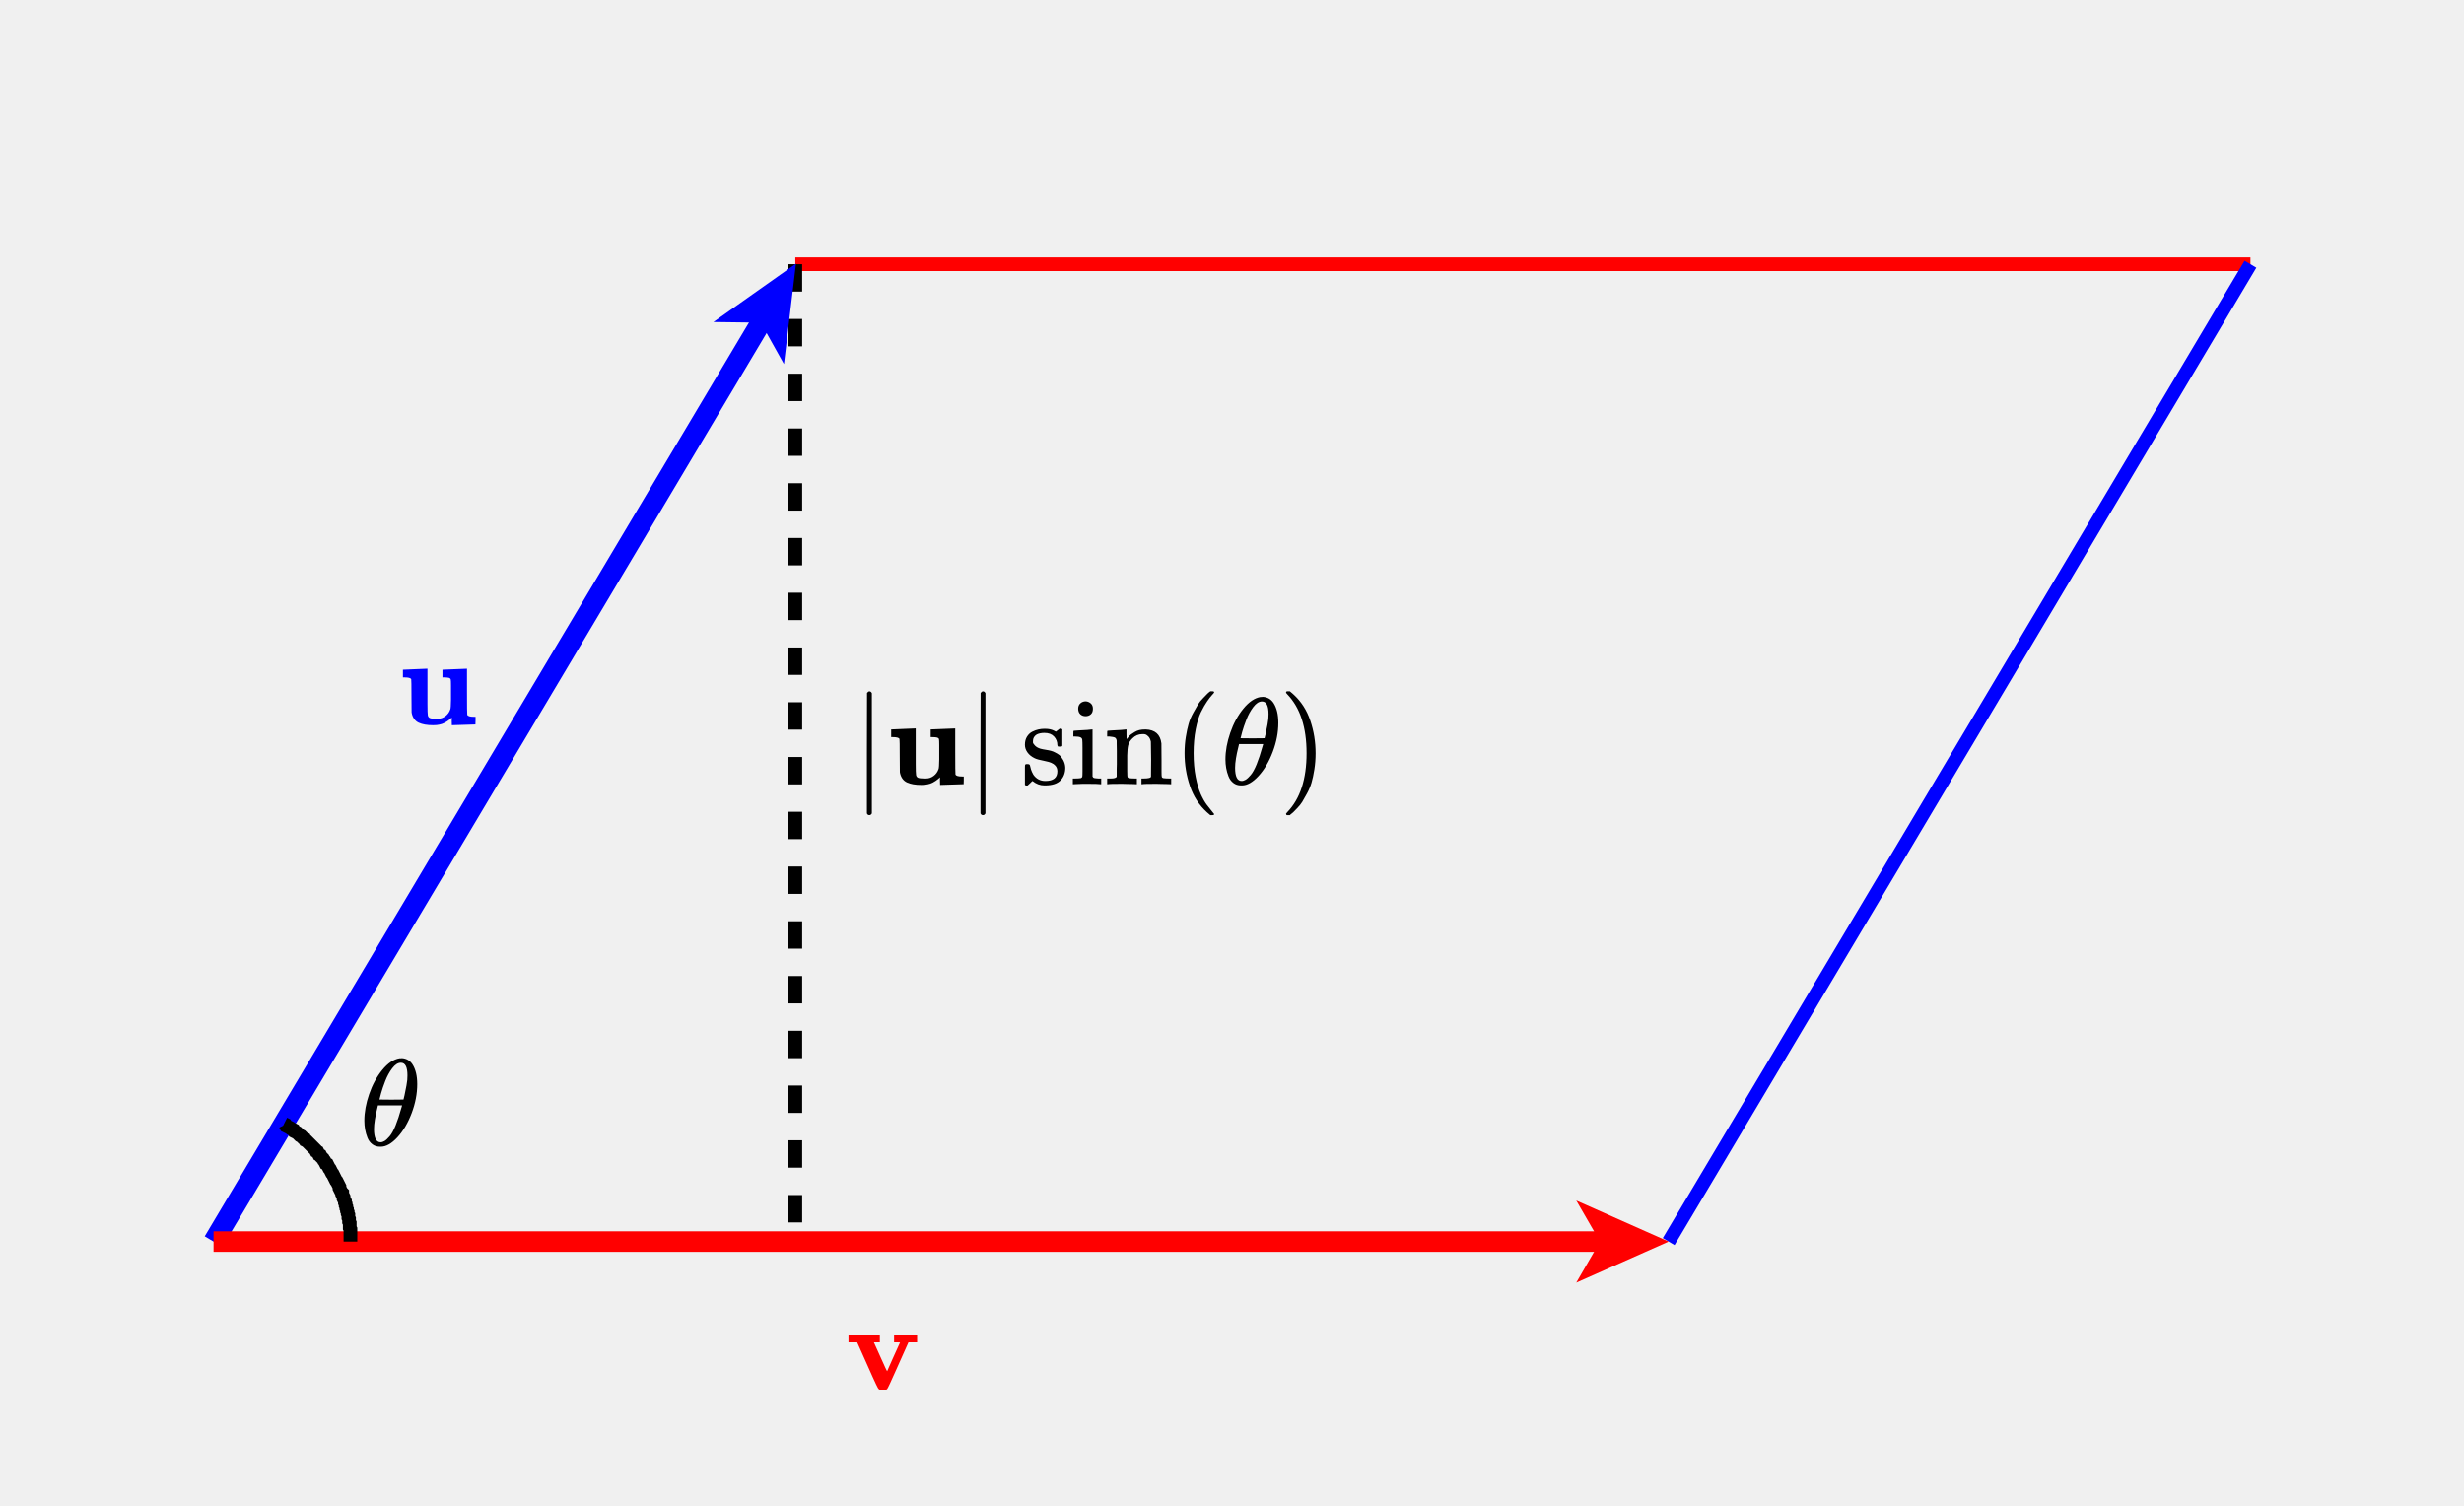
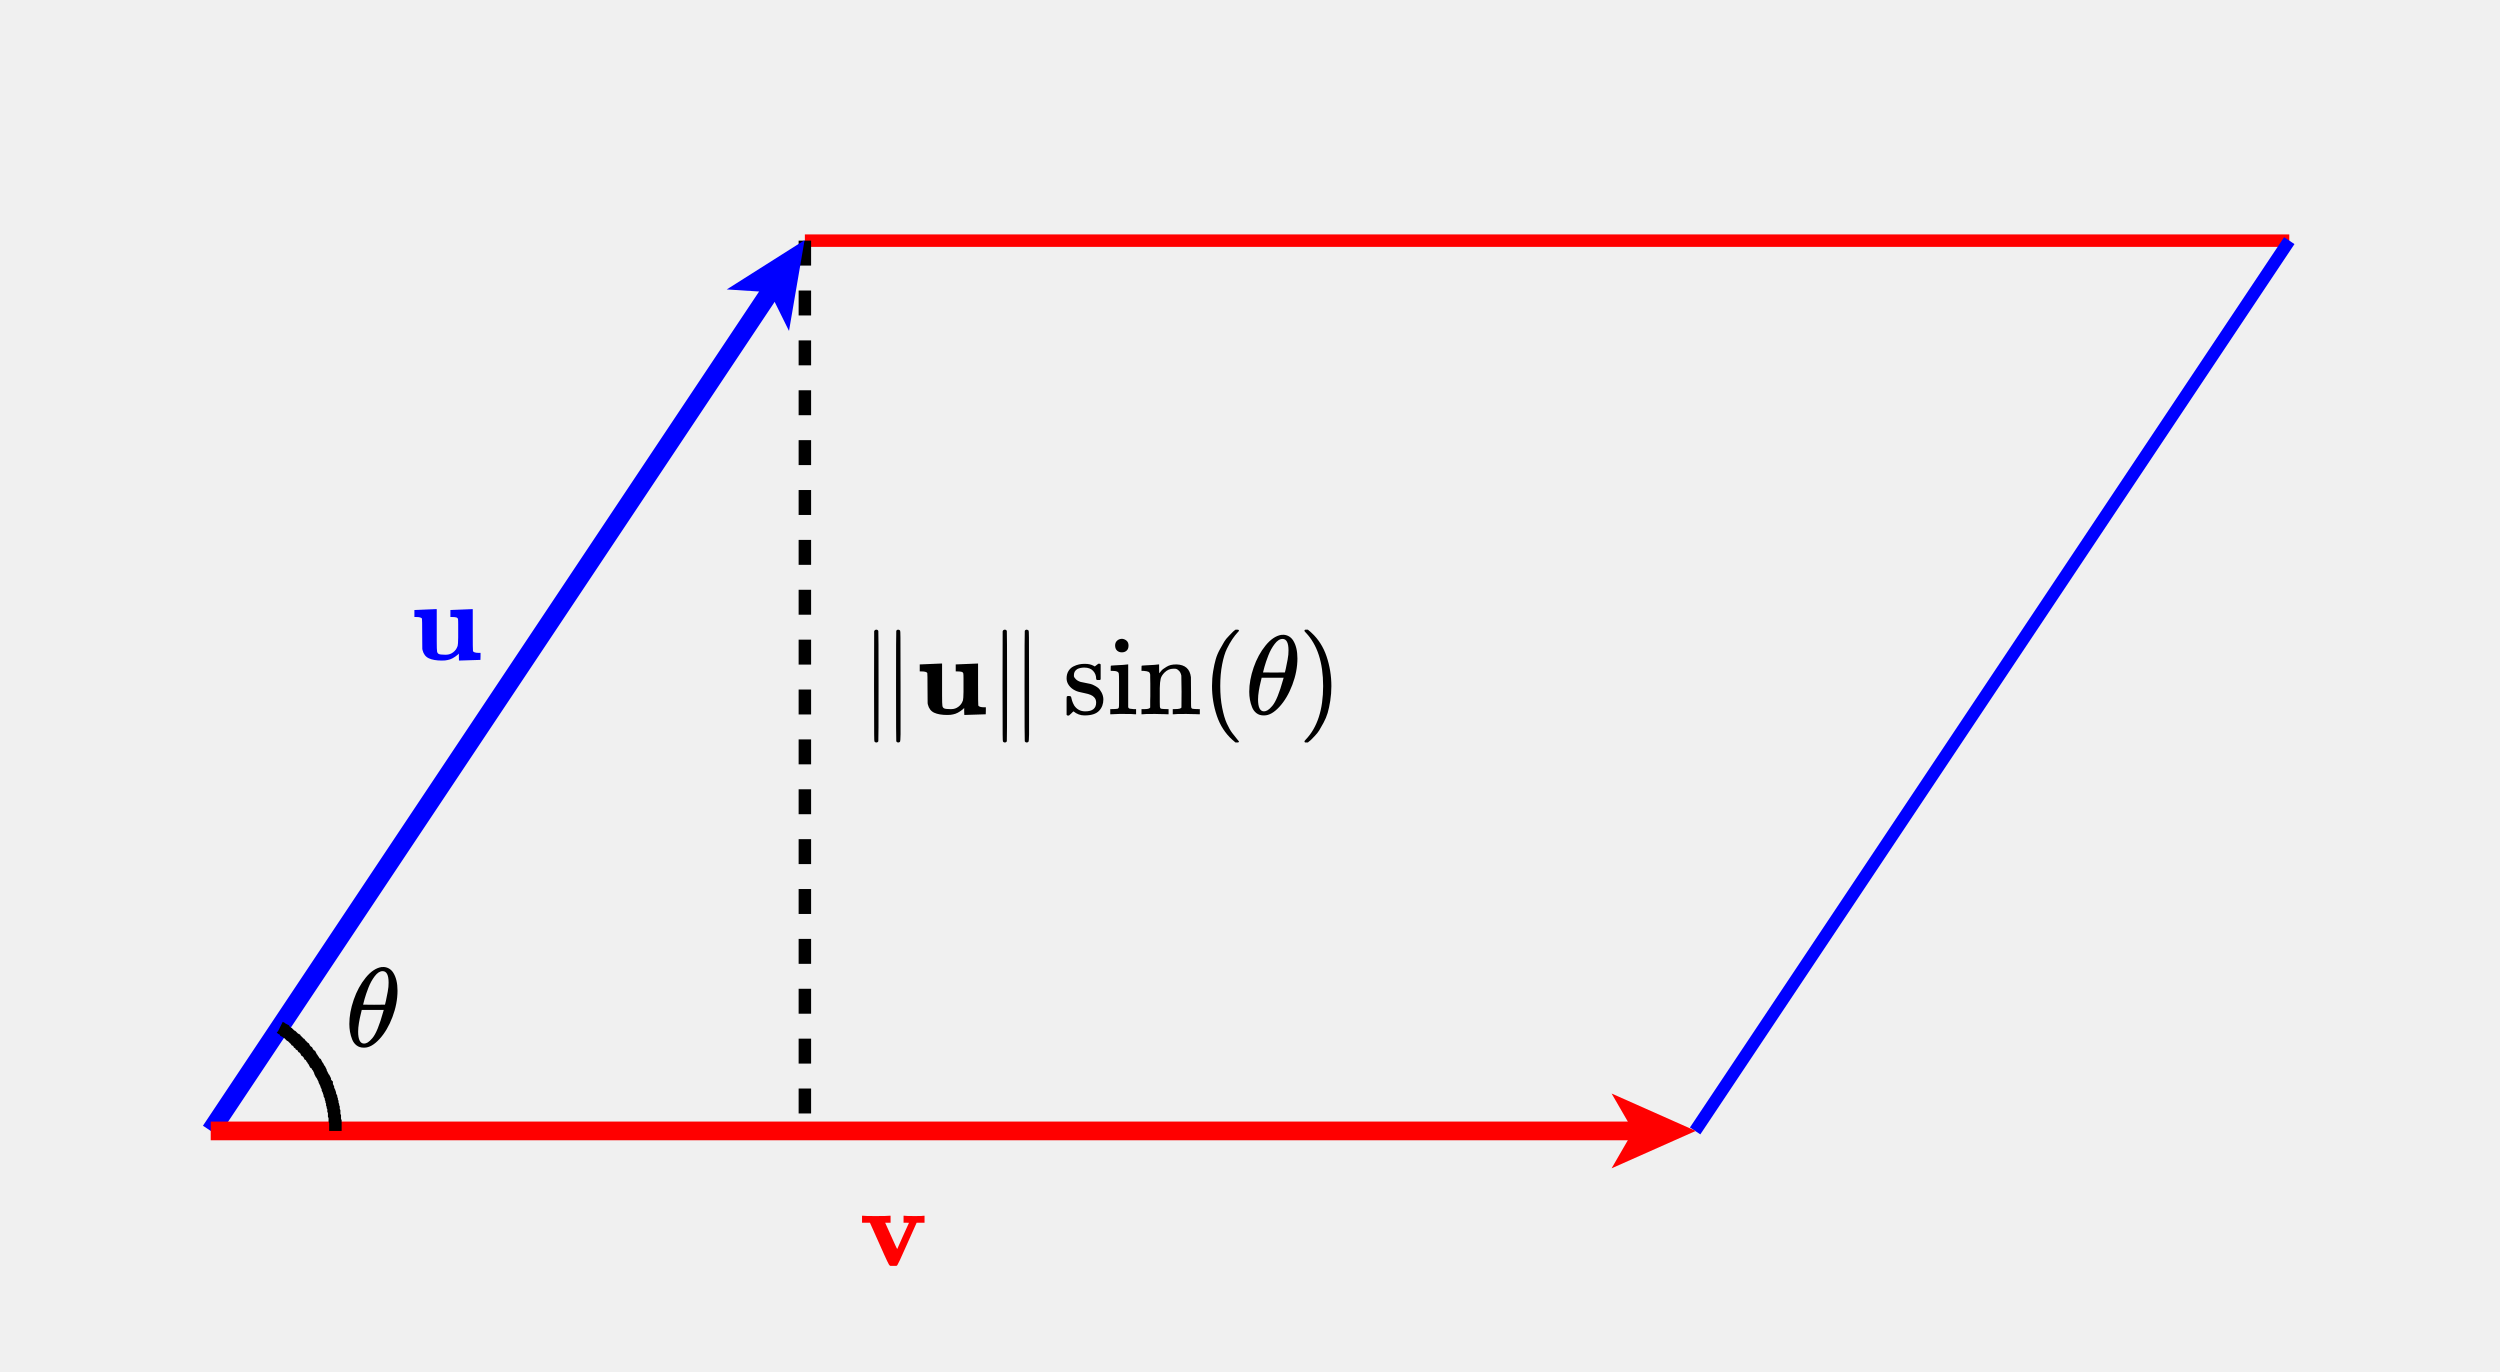
- <svg xmlns="http://www.w3.org/2000/svg" xmlns:xlink="http://www.w3.org/1999/xlink" id="prefigure-parallelogram-area-figure" width="360" height="220" viewBox="0 0 360 220">
+ <svg xmlns="http://www.w3.org/2000/svg" xmlns:xlink="http://www.w3.org/1999/xlink" id="prefigure-parallelogram-area-figure" width="401" height="220" viewBox="0 0 401 220">
  <defs>
    <clipPath id="prefigure-parallelogram-area-__clipPath-0">
-       <rect x="10.0" y="10.0" width="340.0" height="200.0" />
+       <rect x="10.0" y="10.0" width="381.0" height="200.0" />
    </clipPath>
    <clipPath id="prefigure-parallelogram-area-__clipPath-1">
-       <rect x="10.0" y="10.0" width="340.0" height="200.0" />
+       <rect x="10.0" y="10.0" width="381.0" height="200.0" />
    </clipPath>
    <marker id="prefigure-parallelogram-area-arrow-head-end-3_None_24_60-blue" markerWidth="13.5" markerHeight="12.0" markerUnits="userSpaceOnUse" orient="auto" refX="9.8" refY="6.0">
      <path d="M 13.5 6.0L 0.0 12.0L 2.6 7.5L 2.6 4.5L 0.0 0.0Z" fill="blue" stroke="none" />
    </marker>
    <marker id="prefigure-parallelogram-area-arrow-head-end-3_None_24_60-blue-outline" markerWidth="17.5" markerHeight="16.0" markerUnits="userSpaceOnUse" orient="auto" refX="11.8" refY="8.0">
      <path d="M 16.3 9.8 L 2.8 15.8 A 2 2 0 0 1 0.0 14.0 L 0.0 2.0 A 2 2 0 0 1 2.8 0.2 L 16.3 6.2 A 2 2 0 0 1 16.3 9.8 Z" fill="white" stroke="none" />
    </marker>
    <marker id="prefigure-parallelogram-area-arrow-head-end-3_None_24_60-red" markerWidth="13.5" markerHeight="12.0" markerUnits="userSpaceOnUse" orient="auto" refX="9.8" refY="6.0">
      <path d="M 13.5 6.0L 0.0 12.0L 2.6 7.5L 2.6 4.5L 0.0 0.0Z" fill="red" stroke="none" />
    </marker>
    <marker id="prefigure-parallelogram-area-arrow-head-end-3_None_24_60-red-outline" markerWidth="17.5" markerHeight="16.0" markerUnits="userSpaceOnUse" orient="auto" refX="11.8" refY="8.0">
      <path d="M 16.3 9.8 L 2.8 15.8 A 2 2 0 0 1 0.0 14.0 L 0.0 2.0 A 2 2 0 0 1 2.8 0.2 L 16.3 6.2 A 2 2 0 0 1 16.3 9.8 Z" fill="white" stroke="none" />
    </marker>
    <marker id="prefigure-parallelogram-area-arrow-head-start-3_None_24_60-blue" markerWidth="13.5" markerHeight="12.0" markerUnits="userSpaceOnUse" orient="auto" refX="3.7" refY="6.0">
      <g transform="rotate(180, 6.75, 6.0)">
        <path d="M 13.5 6.0L 0.0 12.0L 2.6 7.5L 2.6 4.5L 0.0 0.0Z" fill="blue" stroke="none" />
      </g>
    </marker>
    <marker id="prefigure-parallelogram-area-arrow-head-start-3_None_24_60-blue-outline" markerWidth="17.5" markerHeight="16.0" markerUnits="userSpaceOnUse" orient="auto" refX="5.7" refY="8.0">
      <g transform="rotate(180, 8.75, 8.0)">
        <path d="M 16.3 9.8 L 2.8 15.8 A 2 2 0 0 1 0.0 14.0 L 0.0 2.0 A 2 2 0 0 1 2.8 0.2 L 16.3 6.2 A 2 2 0 0 1 16.3 9.8 Z" fill="white" stroke="none" />
      </g>
    </marker>
    <marker id="prefigure-parallelogram-area-arrow-head-start-3_None_24_60-red" markerWidth="13.5" markerHeight="12.0" markerUnits="userSpaceOnUse" orient="auto" refX="3.7" refY="6.0">
      <g transform="rotate(180, 6.75, 6.0)">
        <path d="M 13.5 6.0L 0.0 12.0L 2.6 7.5L 2.6 4.5L 0.0 0.0Z" fill="red" stroke="none" />
      </g>
    </marker>
    <marker id="prefigure-parallelogram-area-arrow-head-start-3_None_24_60-red-outline" markerWidth="17.5" markerHeight="16.0" markerUnits="userSpaceOnUse" orient="auto" refX="5.7" refY="8.0">
      <g transform="rotate(180, 8.75, 8.0)">
        <path d="M 16.3 9.8 L 2.8 15.8 A 2 2 0 0 1 0.0 14.0 L 0.0 2.0 A 2 2 0 0 1 2.8 0.2 L 16.3 6.2 A 2 2 0 0 1 16.3 9.8 Z" fill="white" stroke="none" />
      </g>
    </marker>
  </defs>
-   <line id="prefigure-parallelogram-area-par-side-top" x1="116.2" y1="38.6" x2="328.8" y2="38.6" stroke="red" stroke-width="2" fill="none" />
-   <line id="prefigure-parallelogram-area-par-side-right" x1="243.8" y1="181.4" x2="328.8" y2="38.6" stroke="blue" stroke-width="2" fill="none" />
-   <line id="prefigure-parallelogram-area-par-height" x1="116.2" y1="38.6" x2="116.2" y2="181.4" stroke="black" stroke-width="2" stroke-dasharray="4 4" fill="none" />
-   <path id="prefigure-parallelogram-area-par-vec-u" stroke="blue" stroke-width="3" fill="none" marker-end="url(#prefigure-parallelogram-area-arrow-head-end-3_None_24_60-blue)" d="M 31.2 181.4 L 114.4 41.7" />
-   <path id="prefigure-parallelogram-area-par-vec-v" stroke="red" stroke-width="3" fill="none" marker-end="url(#prefigure-parallelogram-area-arrow-head-end-3_None_24_60-red)" d="M 31.2 181.4 L 240.1 181.4" />
-   <g id="prefigure-parallelogram-area-par-u-label" transform="translate(69.8,106.0) translate(-11.6,-8.3)">
+   <line id="prefigure-parallelogram-area-par-side-top" x1="129.1" y1="38.6" x2="367.2" y2="38.6" stroke="red" stroke-width="2" fill="none" />
+   <line id="prefigure-parallelogram-area-par-side-right" x1="271.9" y1="181.4" x2="367.2" y2="38.6" stroke="blue" stroke-width="2" fill="none" />
+   <line id="prefigure-parallelogram-area-par-height" x1="129.1" y1="38.6" x2="129.1" y2="181.4" stroke="black" stroke-width="2" stroke-dasharray="4 4" fill="none" />
+   <path id="prefigure-parallelogram-area-par-vec-u" stroke="blue" stroke-width="3" fill="none" marker-end="url(#prefigure-parallelogram-area-arrow-head-end-3_None_24_60-blue)" d="M 33.8 181.4 L 127.0 41.6" />
+   <path id="prefigure-parallelogram-area-par-vec-v" stroke="red" stroke-width="3" fill="none" marker-end="url(#prefigure-parallelogram-area-arrow-head-end-3_None_24_60-red)" d="M 33.8 181.4 L 268.3 181.4" />
+   <g id="prefigure-parallelogram-area-par-u-label" transform="translate(77.4,106.0) translate(-11.6,-8.3)">
    <g id="prefigure-parallelogram-area-__g-0">
      <svg style="vertical-align: -0.112px; color:blue" width="11.568px" height="8.256px" role="img" focusable="false" viewBox="0 -450 639 456" x="0.0" y="0.0">
        <defs>
          <path id="prefigure-parallelogram-area-MJX-2-TEX-B-1D42E" d="M40 442L134 446Q228 450 229 450H235V273V165Q235 90 238 74T254 52Q268 46 304 46H319Q352 46 380 67T419 121L420 123Q424 135 425 199Q425 201 425 207Q425 233 425 249V316Q425 354 423 363T410 376Q396 380 369 380H356V442L554 450V267Q554 84 556 79Q561 62 610 62H623V31Q623 0 622 0Q603 0 527 -3T432 -6Q431 -6 431 25V56L420 45Q373 6 332 -1Q313 -6 281 -6Q208 -6 165 14T109 87L107 98L106 230Q106 358 104 366Q96 380 50 380H37V442H40Z" />
        </defs>
        <g stroke="currentColor" fill="currentColor" stroke-width="0" transform="scale(1,-1)">
          <g data-mml-node="math">
            <g data-mml-node="TeXAtom" data-mjx-texclass="ORD">
              <g data-mml-node="mi" data-semantic-type="identifier" data-semantic-role="latinletter" data-semantic-font="bold" data-semantic-annotation="clearspeak:simple" data-semantic-id="0" data-semantic-attributes="texclass:ORD" data-semantic-speech="bold u">
                <use data-c="1D42E" xlink:href="#prefigure-parallelogram-area-MJX-2-TEX-B-1D42E" />
              </g>
            </g>
          </g>
        </g>
      </svg>
    </g>
  </g>
-   <g id="prefigure-parallelogram-area-par-v-label" transform="translate(129.0,195.0) translate(-5.5,-0.0)">
+   <g id="prefigure-parallelogram-area-par-v-label" transform="translate(143.3,195.0) translate(-5.5,-0.0)">
    <g id="prefigure-parallelogram-area-__g-1">
      <svg style="vertical-align: 0.000px; color:red" width="10.984px" height="8.040px" role="img" focusable="false" viewBox="0 -444 607 444" x="0.0" y="0.0">
        <defs>
          <path id="prefigure-parallelogram-area-MJX-3-TEX-B-1D42F" d="M401 444Q413 441 495 441Q568 441 574 444H580V382H510L409 156Q348 18 339 6Q331 -4 320 -4Q318 -4 313 -4T303 -3H288Q273 -3 264 12T221 102Q206 135 197 156L96 382H26V444H34Q49 441 145 441Q252 441 270 444H279V382H231L284 264Q335 149 338 149Q338 150 389 264T442 381Q442 382 418 382H394V444H401Z" />
        </defs>
        <g stroke="currentColor" fill="currentColor" stroke-width="0" transform="scale(1,-1)">
          <g data-mml-node="math">
            <g data-mml-node="TeXAtom" data-mjx-texclass="ORD">
              <g data-mml-node="mi" data-semantic-type="identifier" data-semantic-role="latinletter" data-semantic-font="bold" data-semantic-annotation="clearspeak:simple" data-semantic-id="0" data-semantic-attributes="texclass:ORD" data-semantic-speech="bold v">
                <use data-c="1D42F" xlink:href="#prefigure-parallelogram-area-MJX-3-TEX-B-1D42F" />
              </g>
            </g>
          </g>
        </g>
      </svg>
    </g>
  </g>
-   <g id="prefigure-parallelogram-area-par-height-label" transform="translate(124.5,110.0) translate(0.0,-9.0)">
+   <g id="prefigure-parallelogram-area-par-height-label" transform="translate(137.8,110.0) translate(0.0,-9.0)">
    <g id="prefigure-parallelogram-area-__g-2">
-       <svg style="vertical-align: -4.528px" width="69.440px" height="18.096px" role="img" focusable="false" viewBox="0 -750 3836.7 1000" x="0.0" y="0.0">
+       <svg style="vertical-align: -4.528px" width="77.480px" height="18.096px" role="img" focusable="false" viewBox="0 -750 4280.7 1000" x="0.0" y="0.0">
        <defs>
-           <path id="prefigure-parallelogram-area-MJX-4-TEX-N-7C" d="M139 -249H137Q125 -249 119 -235V251L120 737Q130 750 139 750Q152 750 159 735V-235Q151 -249 141 -249H139Z" />
+           <path id="prefigure-parallelogram-area-MJX-4-TEX-N-2225" d="M133 736Q138 750 153 750Q164 750 170 739Q172 735 172 250T170 -239Q164 -250 152 -250Q144 -250 138 -244L137 -243Q133 -241 133 -179T132 250Q132 731 133 736ZM329 739Q334 750 346 750Q353 750 361 744L362 743Q366 741 366 679T367 250T367 -178T362 -243L361 -244Q355 -250 347 -250Q335 -250 329 -239Q327 -235 327 250T329 739Z" />
          <path id="prefigure-parallelogram-area-MJX-4-TEX-B-1D42E" d="M40 442L134 446Q228 450 229 450H235V273V165Q235 90 238 74T254 52Q268 46 304 46H319Q352 46 380 67T419 121L420 123Q424 135 425 199Q425 201 425 207Q425 233 425 249V316Q425 354 423 363T410 376Q396 380 369 380H356V442L554 450V267Q554 84 556 79Q561 62 610 62H623V31Q623 0 622 0Q603 0 527 -3T432 -6Q431 -6 431 25V56L420 45Q373 6 332 -1Q313 -6 281 -6Q208 -6 165 14T109 87L107 98L106 230Q106 358 104 366Q96 380 50 380H37V442H40Z" />
          <path id="prefigure-parallelogram-area-MJX-4-TEX-N-2062" d="" />
          <path id="prefigure-parallelogram-area-MJX-4-TEX-N-73" d="M295 316Q295 356 268 385T190 414Q154 414 128 401Q98 382 98 349Q97 344 98 336T114 312T157 287Q175 282 201 278T245 269T277 256Q294 248 310 236T342 195T359 133Q359 71 321 31T198 -10H190Q138 -10 94 26L86 19L77 10Q71 4 65 -1L54 -11H46H42Q39 -11 33 -5V74V132Q33 153 35 157T45 162H54Q66 162 70 158T75 146T82 119T101 77Q136 26 198 26Q295 26 295 104Q295 133 277 151Q257 175 194 187T111 210Q75 227 54 256T33 318Q33 357 50 384T93 424T143 442T187 447H198Q238 447 268 432L283 424L292 431Q302 440 314 448H322H326Q329 448 335 442V310L329 304H301Q295 310 295 316Z" />
          <path id="prefigure-parallelogram-area-MJX-4-TEX-N-69" d="M69 609Q69 637 87 653T131 669Q154 667 171 652T188 609Q188 579 171 564T129 549Q104 549 87 564T69 609ZM247 0Q232 3 143 3Q132 3 106 3T56 1L34 0H26V46H42Q70 46 91 49Q100 53 102 60T104 102V205V293Q104 345 102 359T88 378Q74 385 41 385H30V408Q30 431 32 431L42 432Q52 433 70 434T106 436Q123 437 142 438T171 441T182 442H185V62Q190 52 197 50T232 46H255V0H247Z" />
          <path id="prefigure-parallelogram-area-MJX-4-TEX-N-6E" d="M41 46H55Q94 46 102 60V68Q102 77 102 91T102 122T103 161T103 203Q103 234 103 269T102 328V351Q99 370 88 376T43 385H25V408Q25 431 27 431L37 432Q47 433 65 434T102 436Q119 437 138 438T167 441T178 442H181V402Q181 364 182 364T187 369T199 384T218 402T247 421T285 437Q305 442 336 442Q450 438 463 329Q464 322 464 190V104Q464 66 466 59T477 49Q498 46 526 46H542V0H534L510 1Q487 2 460 2T422 3Q319 3 310 0H302V46H318Q379 46 379 62Q380 64 380 200Q379 335 378 343Q372 371 358 385T334 402T308 404Q263 404 229 370Q202 343 195 315T187 232V168V108Q187 78 188 68T191 55T200 49Q221 46 249 46H265V0H257L234 1Q210 2 183 2T145 3Q42 3 33 0H25V46H41Z" />
          <path id="prefigure-parallelogram-area-MJX-4-TEX-N-2061" d="" />
          <path id="prefigure-parallelogram-area-MJX-4-TEX-N-28" d="M94 250Q94 319 104 381T127 488T164 576T202 643T244 695T277 729T302 750H315H319Q333 750 333 741Q333 738 316 720T275 667T226 581T184 443T167 250T184 58T225 -81T274 -167T316 -220T333 -241Q333 -250 318 -250H315H302L274 -226Q180 -141 137 -14T94 250Z" />
          <path id="prefigure-parallelogram-area-MJX-4-TEX-I-1D703" d="M35 200Q35 302 74 415T180 610T319 704Q320 704 327 704T339 705Q393 701 423 656Q462 596 462 495Q462 380 417 261T302 66T168 -10H161Q125 -10 99 10T60 63T41 130T35 200ZM383 566Q383 668 330 668Q294 668 260 623T204 521T170 421T157 371Q206 370 254 370L351 371Q352 372 359 404T375 484T383 566ZM113 132Q113 26 166 26Q181 26 198 36T239 74T287 161T335 307L340 324H145Q145 321 136 286T120 208T113 132Z" />
          <path id="prefigure-parallelogram-area-MJX-4-TEX-N-29" d="M60 749L64 750Q69 750 74 750H86L114 726Q208 641 251 514T294 250Q294 182 284 119T261 12T224 -76T186 -143T145 -194T113 -227T90 -246Q87 -249 86 -250H74Q66 -250 63 -250T58 -247T55 -238Q56 -237 66 -225Q221 -64 221 250T66 725Q56 737 55 738Q55 746 60 749Z" />
        </defs>
        <g stroke="currentColor" fill="currentColor" stroke-width="0" transform="scale(1,-1)">
-           <g data-mml-node="math" data-semantic-type="infixop" data-semantic-role="implicit" data-semantic-annotation="clearspeak:unit" data-semantic-id="13" data-semantic-children="8,11" data-semantic-content="12" data-semantic-speech="StartAbsoluteValue bold u EndAbsoluteValue sine left parenthesis theta right parenthesis">
-             <g data-mml-node="mrow" data-semantic-type="fenced" data-semantic-role="neutral" data-semantic-id="8" data-semantic-children="1" data-semantic-content="0,2" data-semantic-parent="13" data-semantic-speech="StartAbsoluteValue bold u EndAbsoluteValue">
-               <g data-mml-node="mo" data-semantic-type="fence" data-semantic-role="neutral" data-semantic-id="0" data-semantic-parent="8" data-semantic-attributes="texclass:ORD" data-semantic-operator="fenced" data-semantic-speech="vertical bar" transform="translate(0 -0.5)">
-                 <use data-c="7C" xlink:href="#prefigure-parallelogram-area-MJX-4-TEX-N-7C" />
+           <g data-mml-node="math" data-semantic-type="infixop" data-semantic-role="implicit" data-semantic-annotation="clearspeak:unit" data-semantic-id="13" data-semantic-children="8,11" data-semantic-content="12" data-semantic-speech="StartMetric bold u EndMetric sine left parenthesis theta right parenthesis">
+             <g data-mml-node="mrow" data-semantic-type="fenced" data-semantic-role="metric" data-semantic-id="8" data-semantic-children="1" data-semantic-content="0,2" data-semantic-parent="13" data-semantic-speech="StartMetric bold u EndMetric">
+               <g data-mml-node="mo" data-semantic-type="fence" data-semantic-role="metric" data-semantic-id="0" data-semantic-parent="8" data-semantic-attributes="texclass:ORD" data-semantic-operator="fenced" data-semantic-speech="parallel to">
+                 <use data-c="2225" xlink:href="#prefigure-parallelogram-area-MJX-4-TEX-N-2225" />
              </g>
-               <g data-mml-node="TeXAtom" data-mjx-texclass="ORD" transform="translate(278,0)">
+               <g data-mml-node="TeXAtom" data-mjx-texclass="ORD" transform="translate(500,0)">
                <g data-mml-node="mi" data-semantic-type="identifier" data-semantic-role="latinletter" data-semantic-font="bold" data-semantic-annotation="clearspeak:simple" data-semantic-id="1" data-semantic-parent="8" data-semantic-attributes="texclass:ORD" data-semantic-speech="bold u">
                  <use data-c="1D42E" xlink:href="#prefigure-parallelogram-area-MJX-4-TEX-B-1D42E" />
                </g>
              </g>
-               <g data-mml-node="mo" data-semantic-type="fence" data-semantic-role="neutral" data-semantic-id="2" data-semantic-parent="8" data-semantic-attributes="texclass:ORD" data-semantic-operator="fenced" data-semantic-speech="vertical bar" transform="translate(917,0) translate(0 -0.5)">
-                 <use data-c="7C" xlink:href="#prefigure-parallelogram-area-MJX-4-TEX-N-7C" />
+               <g data-mml-node="mo" data-semantic-type="fence" data-semantic-role="metric" data-semantic-id="2" data-semantic-parent="8" data-semantic-attributes="texclass:ORD" data-semantic-operator="fenced" data-semantic-speech="parallel to" transform="translate(1139,0)">
+                 <use data-c="2225" xlink:href="#prefigure-parallelogram-area-MJX-4-TEX-N-2225" />
              </g>
            </g>
-             <g data-mml-node="mo" data-semantic-type="operator" data-semantic-role="multiplication" data-semantic-id="12" data-semantic-parent="13" data-semantic-added="true" data-semantic-operator="infixop,⁢" data-semantic-speech="times" transform="translate(1195,0)">
+             <g data-mml-node="mo" data-semantic-type="operator" data-semantic-role="multiplication" data-semantic-id="12" data-semantic-parent="13" data-semantic-added="true" data-semantic-operator="infixop,⁢" data-semantic-speech="times" transform="translate(1639,0)">
              <use data-c="2062" xlink:href="#prefigure-parallelogram-area-MJX-4-TEX-N-2062" />
            </g>
-             <g data-mml-node="mrow" data-semantic-type="appl" data-semantic-role="prefix function" data-semantic-annotation="clearspeak:simple" data-semantic-id="11" data-semantic-children="3,9" data-semantic-content="10,3" data-semantic-parent="13" data-semantic-speech="sine left parenthesis theta right parenthesis" transform="translate(1361.7,0)">
+             <g data-mml-node="mrow" data-semantic-type="appl" data-semantic-role="prefix function" data-semantic-annotation="clearspeak:simple" data-semantic-id="11" data-semantic-children="3,9" data-semantic-content="10,3" data-semantic-parent="13" data-semantic-speech="sine left parenthesis theta right parenthesis" transform="translate(1805.7,0)">
              <g data-mml-node="mi" data-semantic-type="function" data-semantic-role="prefix function" data-semantic-font="normal" data-semantic-id="3" data-semantic-parent="11" data-semantic-operator="appl" data-semantic-speech="sine">
                <use data-c="73" xlink:href="#prefigure-parallelogram-area-MJX-4-TEX-N-73" />
                <use data-c="69" xlink:href="#prefigure-parallelogram-area-MJX-4-TEX-N-69" transform="translate(394,0)" />
                <use data-c="6E" xlink:href="#prefigure-parallelogram-area-MJX-4-TEX-N-6E" transform="translate(672,0)" />
              </g>
              <g data-mml-node="mo" data-semantic-type="punctuation" data-semantic-role="application" data-semantic-id="10" data-semantic-parent="11" data-semantic-attributes="texclass:NONE" data-semantic-operator="appl" data-semantic-speech="of" transform="translate(1228,0)">
                <use data-c="2061" xlink:href="#prefigure-parallelogram-area-MJX-4-TEX-N-2061" />
              </g>
              <g data-mml-node="mrow" data-semantic-type="fenced" data-semantic-role="leftright" data-semantic-id="9" data-semantic-children="6" data-semantic-content="5,7" data-semantic-parent="11" data-semantic-speech="left parenthesis theta right parenthesis" transform="translate(1228,0)">
                <g data-mml-node="mo" data-semantic-type="fence" data-semantic-role="open" data-semantic-id="5" data-semantic-parent="9" data-semantic-operator="fenced" data-semantic-speech="left parenthesis">
                  <use data-c="28" xlink:href="#prefigure-parallelogram-area-MJX-4-TEX-N-28" />
                </g>
                <g data-mml-node="mi" data-semantic-type="identifier" data-semantic-role="greekletter" data-semantic-font="italic" data-semantic-annotation="clearspeak:simple" data-semantic-id="6" data-semantic-parent="9" data-semantic-speech="theta" transform="translate(389,0)">
                  <use data-c="1D703" xlink:href="#prefigure-parallelogram-area-MJX-4-TEX-I-1D703" />
                </g>
                <g data-mml-node="mo" data-semantic-type="fence" data-semantic-role="close" data-semantic-id="7" data-semantic-parent="9" data-semantic-operator="fenced" data-semantic-speech="right parenthesis" transform="translate(858,0)">
                  <use data-c="29" xlink:href="#prefigure-parallelogram-area-MJX-4-TEX-N-29" />
                </g>
              </g>
            </g>
          </g>
        </g>
      </svg>
    </g>
  </g>
  <g id="prefigure-parallelogram-area-par-angle-theta">
-     <g transform="translate(52.6,167.5) translate(0.0,-12.9)">
+     <g transform="translate(55.4,168.0) translate(0.0,-12.9)">
      <g id="prefigure-parallelogram-area-__g-3">
        <svg style="vertical-align: -0.184px" width="8.488px" height="12.944px" role="img" focusable="false" viewBox="0 -705 469 715" x="0.0" y="0.0">
          <defs>
            <path id="prefigure-parallelogram-area-MJX-5-TEX-I-1D703" d="M35 200Q35 302 74 415T180 610T319 704Q320 704 327 704T339 705Q393 701 423 656Q462 596 462 495Q462 380 417 261T302 66T168 -10H161Q125 -10 99 10T60 63T41 130T35 200ZM383 566Q383 668 330 668Q294 668 260 623T204 521T170 421T157 371Q206 370 254 370L351 371Q352 372 359 404T375 484T383 566ZM113 132Q113 26 166 26Q181 26 198 36T239 74T287 161T335 307L340 324H145Q145 321 136 286T120 208T113 132Z" />
          </defs>
          <g stroke="currentColor" fill="currentColor" stroke-width="0" transform="scale(1,-1)">
            <g data-mml-node="math">
              <g data-mml-node="mi" data-semantic-type="identifier" data-semantic-role="greekletter" data-semantic-font="italic" data-semantic-annotation="clearspeak:simple" data-semantic-id="0" data-semantic-speech="theta">
                <use data-c="1D703" xlink:href="#prefigure-parallelogram-area-MJX-5-TEX-I-1D703" />
              </g>
            </g>
          </g>
        </svg>
      </g>
    </g>
-     <path stroke="black" stroke-width="2" fill="none" d="M 41.5 164.2 L 41.7 164.3 L 41.8 164.5 L 42.0 164.6 L 42.2 164.7 L 42.4 164.8 L 42.5 164.9 L 42.7 165.0 L 42.9 165.1 L 43.0 165.3 L 43.2 165.4 L 43.4 165.5 L 43.5 165.6 L 43.7 165.8 L 43.8 165.9 L 44.0 166.0 L 44.2 166.2 L 44.3 166.3 L 44.5 166.4 L 44.6 166.6 L 44.8 166.7 L 44.9 166.8 L 45.1 167.0 L 45.2 167.1 L 45.4 167.3 L 45.5 167.4 L 45.7 167.6 L 45.8 167.7 L 46.0 167.9 L 46.1 168.0 L 46.2 168.2 L 46.4 168.3 L 46.5 168.5 L 46.6 168.7 L 46.8 168.8 L 46.9 169.0 L 47.0 169.1 L 47.2 169.3 L 47.3 169.5 L 47.4 169.6 L 47.5 169.8 L 47.6 170.0 L 47.8 170.1 L 47.9 170.3 L 48.0 170.5 L 48.1 170.7 L 48.2 170.8 L 48.3 171.0 L 48.4 171.2 L 48.5 171.4 L 48.6 171.5 L 48.7 171.7 L 48.8 171.9 L 48.9 172.1 L 49.0 172.3 L 49.1 172.5 L 49.2 172.6 L 49.3 172.8 L 49.4 173.0 L 49.5 173.2 L 49.6 173.4 L 49.6 173.6 L 49.7 173.8 L 49.8 174.0 L 49.9 174.2 L 50.0 174.3 L 50.0 174.5 L 50.1 174.7 L 50.2 174.9 L 50.2 175.1 L 50.3 175.3 L 50.4 175.5 L 50.4 175.7 L 50.5 175.9 L 50.5 176.1 L 50.6 176.3 L 50.6 176.5 L 50.7 176.7 L 50.7 176.9 L 50.8 177.1 L 50.8 177.3 L 50.9 177.5 L 50.9 177.7 L 50.9 177.9 L 51.0 178.1 L 51.0 178.3 L 51.0 178.5 L 51.1 178.7 L 51.1 179.0 L 51.1 179.2 L 51.1 179.4 L 51.2 179.6 L 51.2 179.8 L 51.2 180.0 L 51.2 180.2 L 51.2 180.4 L 51.2 180.6 L 51.2 180.8 L 51.2 181.0 L 51.2 181.2 L 51.2 181.4" />
+     <path stroke="black" stroke-width="2" fill="none" d="M 44.9 164.8 L 45.1 164.9 L 45.2 165.0 L 45.4 165.1 L 45.6 165.2 L 45.7 165.4 L 45.9 165.5 L 46.0 165.6 L 46.2 165.7 L 46.3 165.8 L 46.5 166.0 L 46.6 166.1 L 46.8 166.2 L 46.9 166.3 L 47.1 166.5 L 47.2 166.6 L 47.4 166.7 L 47.5 166.9 L 47.7 167.0 L 47.8 167.1 L 47.9 167.3 L 48.1 167.4 L 48.2 167.6 L 48.4 167.7 L 48.5 167.8 L 48.6 168.0 L 48.8 168.1 L 48.9 168.3 L 49.0 168.4 L 49.1 168.6 L 49.3 168.7 L 49.4 168.9 L 49.5 169.0 L 49.6 169.2 L 49.8 169.3 L 49.9 169.5 L 50.0 169.7 L 50.1 169.8 L 50.2 170.0 L 50.3 170.1 L 50.4 170.3 L 50.5 170.5 L 50.7 170.6 L 50.8 170.8 L 50.9 171.0 L 51.0 171.1 L 51.1 171.3 L 51.2 171.5 L 51.3 171.6 L 51.4 171.8 L 51.4 172.0 L 51.5 172.2 L 51.6 172.3 L 51.7 172.5 L 51.8 172.7 L 51.9 172.9 L 52.0 173.0 L 52.1 173.2 L 52.1 173.4 L 52.2 173.6 L 52.3 173.8 L 52.4 173.9 L 52.4 174.1 L 52.5 174.3 L 52.6 174.5 L 52.6 174.7 L 52.7 174.9 L 52.8 175.1 L 52.8 175.2 L 52.9 175.4 L 52.9 175.6 L 53.0 175.8 L 53.1 176.0 L 53.1 176.2 L 53.2 176.4 L 53.2 176.6 L 53.3 176.8 L 53.3 176.9 L 53.3 177.1 L 53.4 177.3 L 53.4 177.5 L 53.5 177.7 L 53.5 177.9 L 53.5 178.1 L 53.6 178.3 L 53.6 178.5 L 53.6 178.7 L 53.6 178.9 L 53.7 179.1 L 53.7 179.3 L 53.7 179.5 L 53.7 179.7 L 53.8 179.9 L 53.8 180.1 L 53.8 180.2 L 53.8 180.4 L 53.8 180.6 L 53.8 180.8 L 53.8 181.0 L 53.8 181.2 L 53.8 181.4" />
  </g>
</svg>
